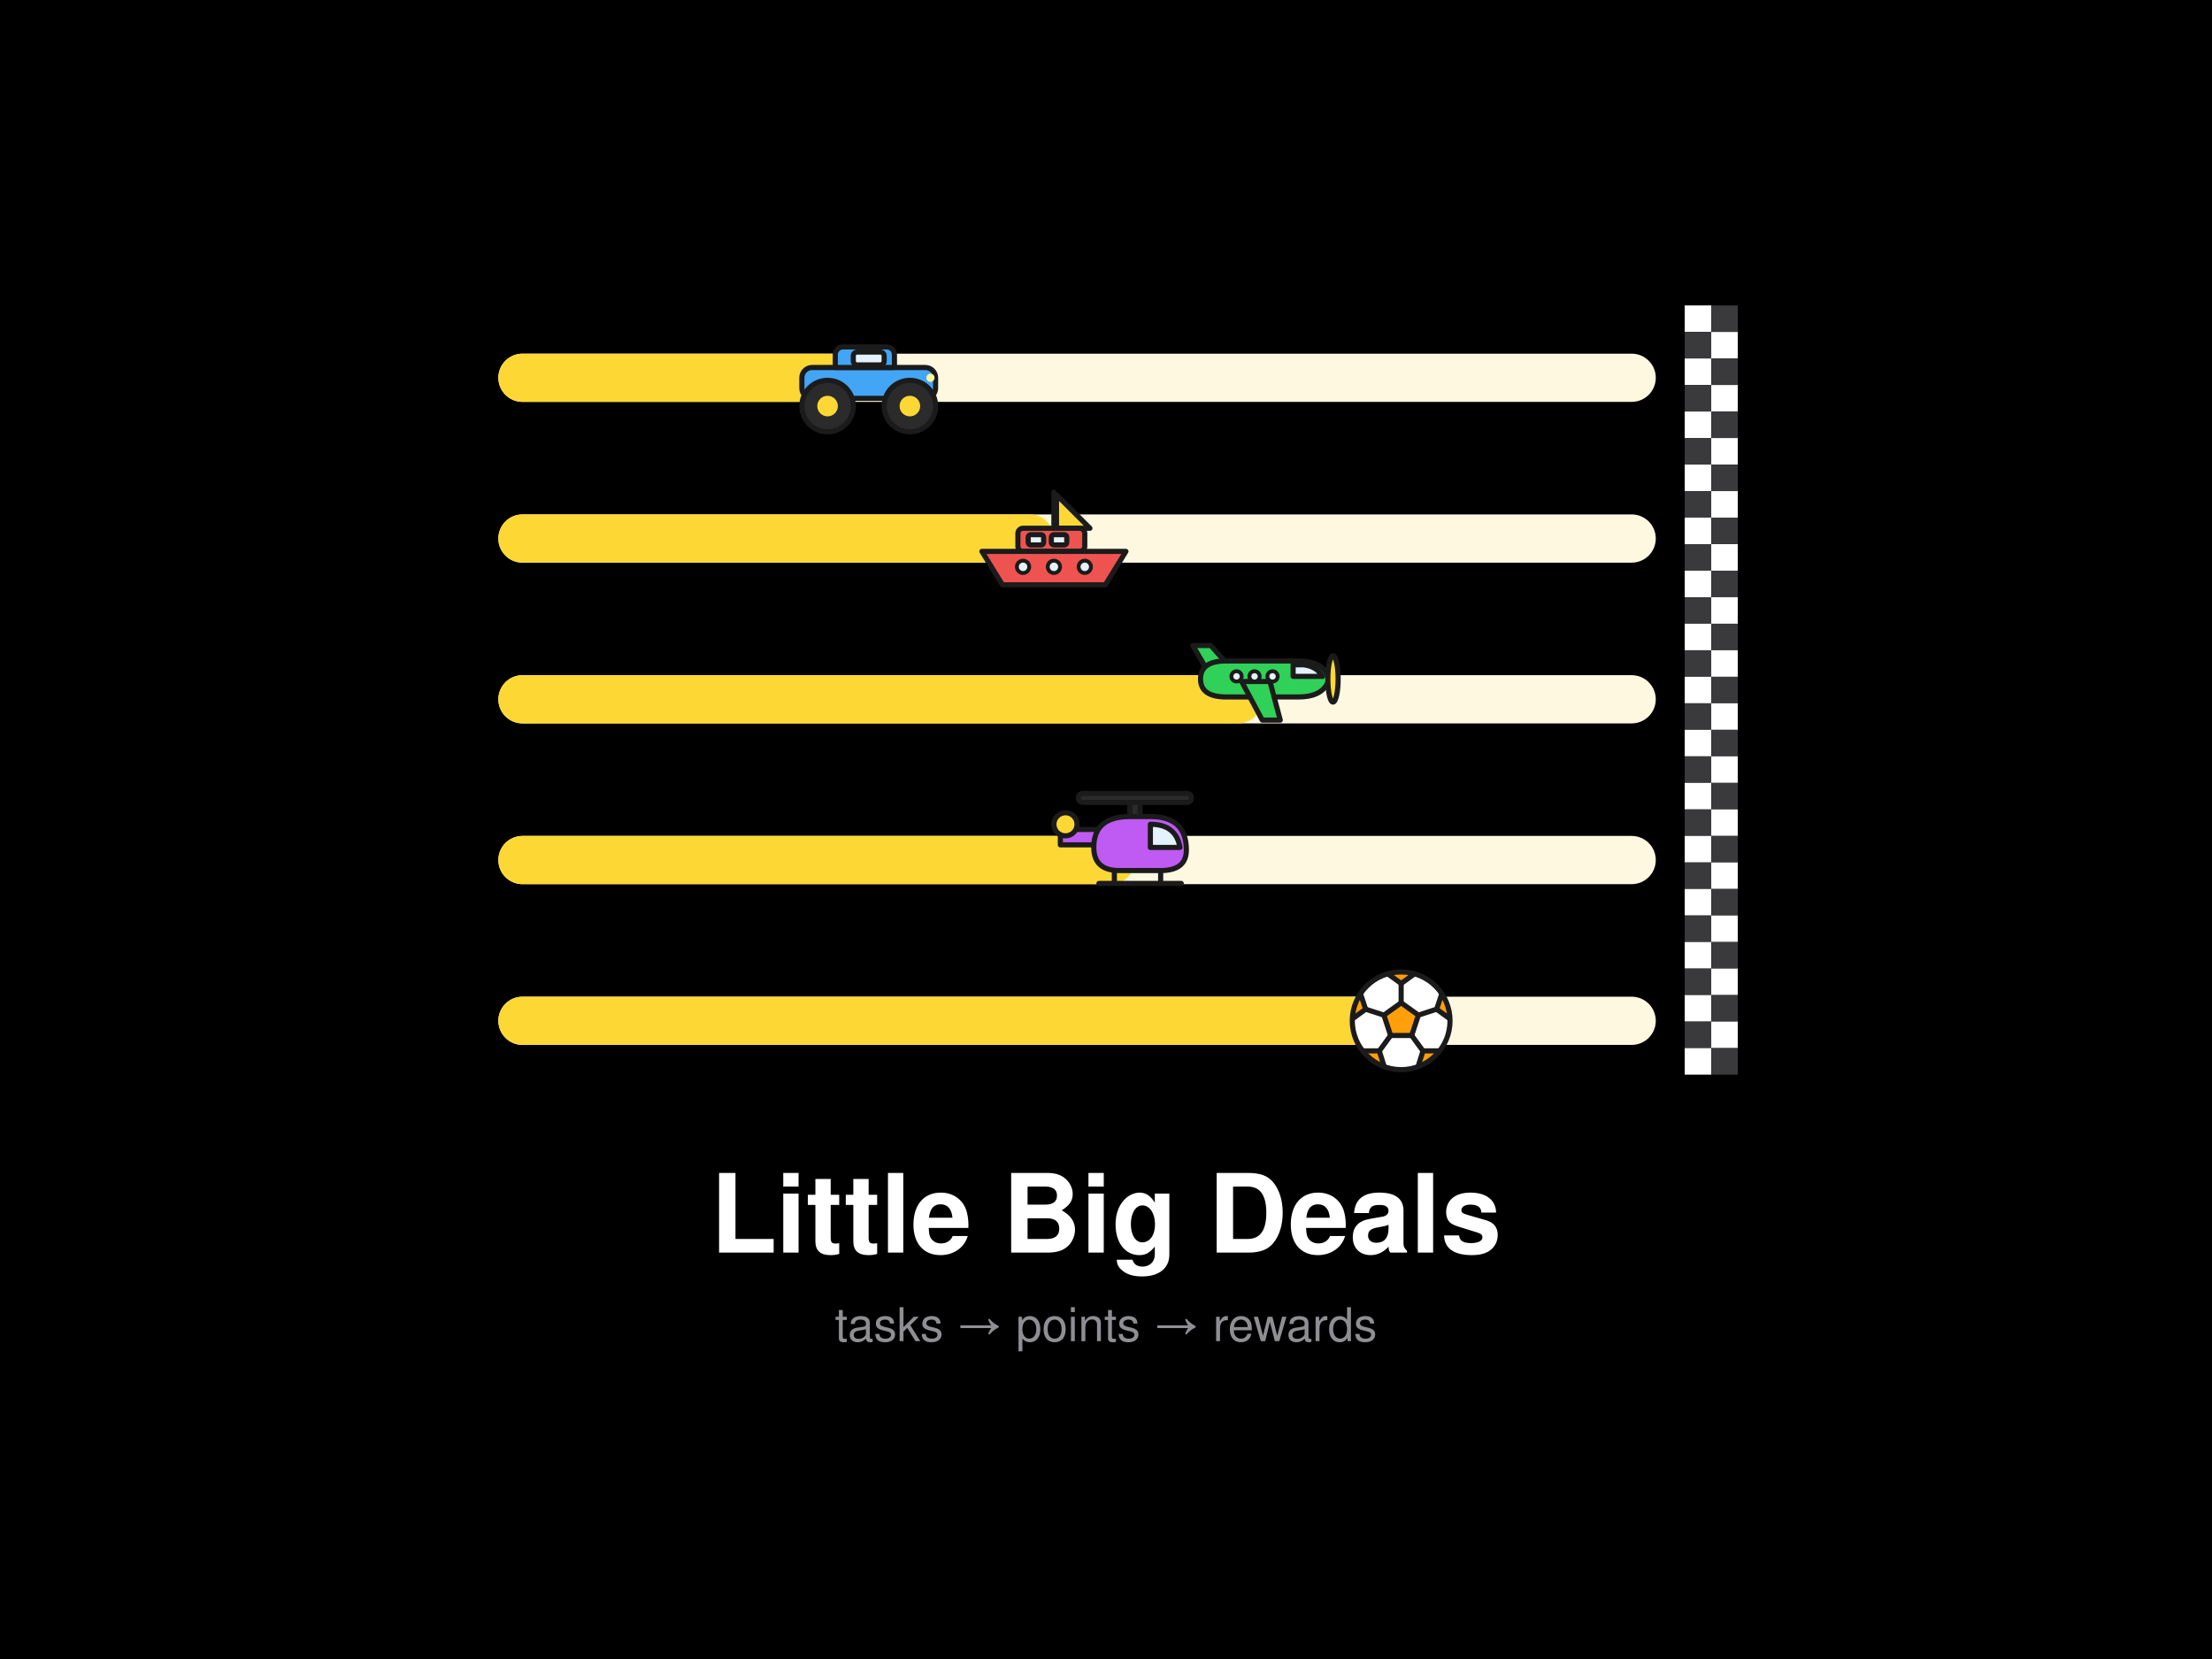
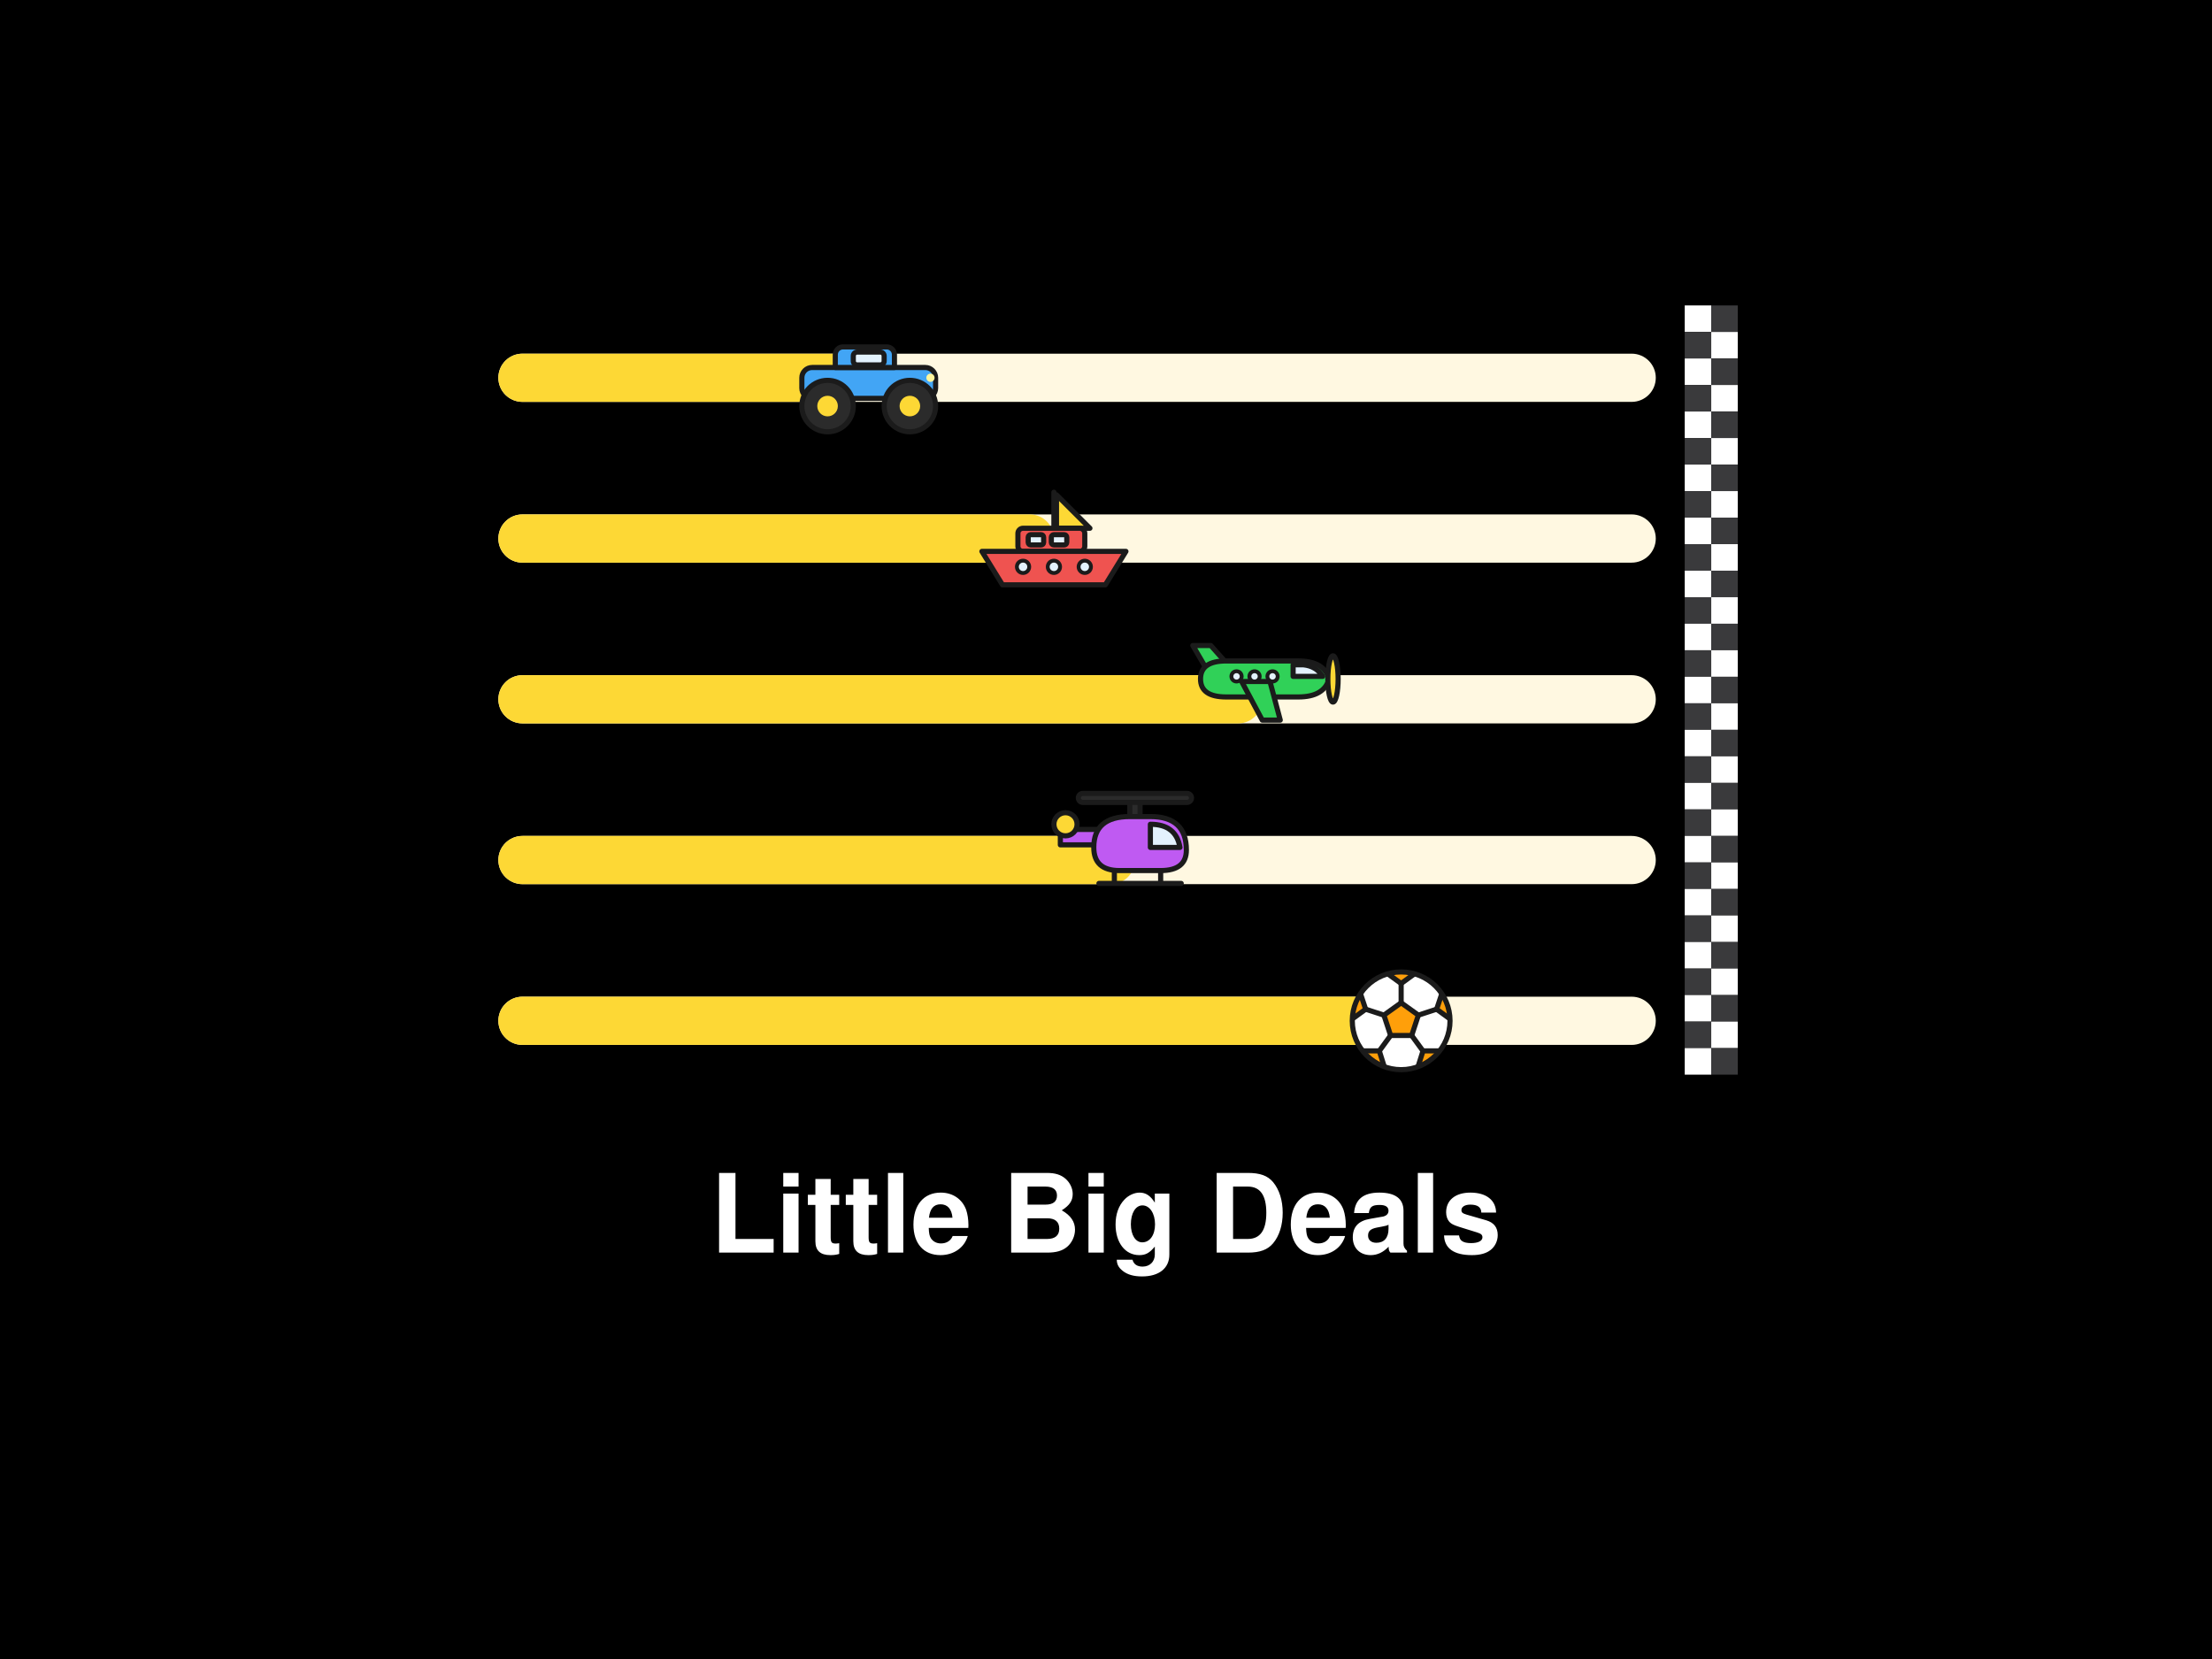
<svg xmlns="http://www.w3.org/2000/svg" width="2752" height="2064" viewBox="0 0 2752 2064">
  <rect width="2752" height="2064" fill="#000000" />
  <rect x="2096" y="380" width="33" height="33" fill="#ffffff" />
  <rect x="2129" y="380" width="33" height="33" fill="#3a3a3c" />
  <rect x="2096" y="413" width="33" height="33" fill="#3a3a3c" />
  <rect x="2129" y="413" width="33" height="33" fill="#ffffff" />
  <rect x="2096" y="446" width="33" height="33" fill="#ffffff" />
  <rect x="2129" y="446" width="33" height="33" fill="#3a3a3c" />
  <rect x="2096" y="479" width="33" height="33" fill="#3a3a3c" />
  <rect x="2129" y="479" width="33" height="33" fill="#ffffff" />
  <rect x="2096" y="512" width="33" height="33" fill="#ffffff" />
  <rect x="2129" y="512" width="33" height="33" fill="#3a3a3c" />
  <rect x="2096" y="545" width="33" height="33" fill="#3a3a3c" />
  <rect x="2129" y="545" width="33" height="33" fill="#ffffff" />
  <rect x="2096" y="578" width="33" height="33" fill="#ffffff" />
  <rect x="2129" y="578" width="33" height="33" fill="#3a3a3c" />
  <rect x="2096" y="611" width="33" height="33" fill="#3a3a3c" />
  <rect x="2129" y="611" width="33" height="33" fill="#ffffff" />
  <rect x="2096" y="644" width="33" height="33" fill="#ffffff" />
  <rect x="2129" y="644" width="33" height="33" fill="#3a3a3c" />
  <rect x="2096" y="677" width="33" height="33" fill="#3a3a3c" />
  <rect x="2129" y="677" width="33" height="33" fill="#ffffff" />
  <rect x="2096" y="710" width="33" height="33" fill="#ffffff" />
  <rect x="2129" y="710" width="33" height="33" fill="#3a3a3c" />
  <rect x="2096" y="743" width="33" height="33" fill="#3a3a3c" />
  <rect x="2129" y="743" width="33" height="33" fill="#ffffff" />
  <rect x="2096" y="776" width="33" height="33" fill="#ffffff" />
  <rect x="2129" y="776" width="33" height="33" fill="#3a3a3c" />
  <rect x="2096" y="809" width="33" height="33" fill="#3a3a3c" />
  <rect x="2129" y="809" width="33" height="33" fill="#ffffff" />
  <rect x="2096" y="842" width="33" height="33" fill="#ffffff" />
  <rect x="2129" y="842" width="33" height="33" fill="#3a3a3c" />
  <rect x="2096" y="875" width="33" height="33" fill="#3a3a3c" />
  <rect x="2129" y="875" width="33" height="33" fill="#ffffff" />
  <rect x="2096" y="908" width="33" height="33" fill="#ffffff" />
  <rect x="2129" y="908" width="33" height="33" fill="#3a3a3c" />
  <rect x="2096" y="941" width="33" height="33" fill="#3a3a3c" />
  <rect x="2129" y="941" width="33" height="33" fill="#ffffff" />
  <rect x="2096" y="974" width="33" height="33" fill="#ffffff" />
  <rect x="2129" y="974" width="33" height="33" fill="#3a3a3c" />
  <rect x="2096" y="1007" width="33" height="33" fill="#3a3a3c" />
  <rect x="2129" y="1007" width="33" height="33" fill="#ffffff" />
  <rect x="2096" y="1040" width="33" height="33" fill="#ffffff" />
  <rect x="2129" y="1040" width="33" height="33" fill="#3a3a3c" />
  <rect x="2096" y="1073" width="33" height="33" fill="#3a3a3c" />
  <rect x="2129" y="1073" width="33" height="33" fill="#ffffff" />
  <rect x="2096" y="1106" width="33" height="33" fill="#ffffff" />
  <rect x="2129" y="1106" width="33" height="33" fill="#3a3a3c" />
  <rect x="2096" y="1139" width="33" height="33" fill="#3a3a3c" />
  <rect x="2129" y="1139" width="33" height="33" fill="#ffffff" />
  <rect x="2096" y="1172" width="33" height="33" fill="#ffffff" />
  <rect x="2129" y="1172" width="33" height="33" fill="#3a3a3c" />
  <rect x="2096" y="1205" width="33" height="33" fill="#3a3a3c" />
  <rect x="2129" y="1205" width="33" height="33" fill="#ffffff" />
  <rect x="2096" y="1238" width="33" height="33" fill="#ffffff" />
  <rect x="2129" y="1238" width="33" height="33" fill="#3a3a3c" />
  <rect x="2096" y="1271" width="33" height="33" fill="#3a3a3c" />
  <rect x="2129" y="1271" width="33" height="33" fill="#ffffff" />
  <rect x="2096" y="1304" width="33" height="33" fill="#ffffff" />
  <rect x="2129" y="1304" width="33" height="33" fill="#3a3a3c" />
  <rect x="620" y="440" width="1440" height="60" rx="30" fill="#FFF8E1" />
  <rect x="620" y="440" width="460.8" height="60" rx="30" fill="#FDD835" />
  <g transform="translate(978.4 399.6) scale(3.2)">
    <g stroke="#1b1b1b" stroke-width="2" stroke-linejoin="round" stroke-linecap="round">
      <rect x="6" y="18" width="52" height="12" rx="4" fill="#42A5F5" />
      <path d="M22 10 h17 a3 3 0 0 1 3 3 v5 h-23 v-5 a3 3 0 0 1 3 -3 z" fill="#42A5F5" />
      <rect x="26" y="12" width="12" height="5" rx="1.5" fill="#e3f2fd" />
      <circle cx="16" cy="33" r="10" fill="#2b2b2b" />
      <circle cx="48" cy="33" r="10" fill="#2b2b2b" />
    </g>
    <circle cx="16" cy="33" r="4" fill="#fdd835" />
    <circle cx="48" cy="33" r="4" fill="#fdd835" />
    <circle cx="56" cy="22" r="1.6" fill="#fff59d" />
  </g>
  <rect x="620" y="640" width="1440" height="60" rx="30" fill="#FFF8E1" />
  <rect x="620" y="640" width="691.2" height="60" rx="30" fill="#FDD835" />
  <g transform="translate(1208.8 599.6) scale(3.2)">
    <g stroke="#1b1b1b" stroke-width="2" stroke-linejoin="round" stroke-linecap="round">
      <path d="M32 4 V20" fill="none" />
      <path d="M33 5 L46 18 H33 Z" fill="#fdd835" />
      <rect x="18" y="18" width="26" height="9" rx="2" fill="#EF5350" />
      <rect x="22" y="20.5" width="6" height="4" rx="1" fill="#e3f2fd" />
      <rect x="31" y="20.5" width="6" height="4" rx="1" fill="#e3f2fd" />
      <path d="M4 27 H60 L52 40 H12 Z" fill="#EF5350" />
    </g>
    <circle cx="20" cy="33" r="2.4" fill="#e3f2fd" stroke="#1b1b1b" stroke-width="1.5" />
    <circle cx="32" cy="33" r="2.4" fill="#e3f2fd" stroke="#1b1b1b" stroke-width="1.5" />
    <circle cx="44" cy="33" r="2.4" fill="#e3f2fd" stroke="#1b1b1b" stroke-width="1.5" />
  </g>
  <rect x="620" y="840" width="1440" height="60" rx="30" fill="#FFF8E1" />
  <rect x="620" y="840" width="950.4" height="60" rx="30" fill="#FDD835" />
  <g transform="translate(1468.0 774.3) scale(3.2)">
    <g stroke="#1b1b1b" stroke-width="2" stroke-linejoin="round" stroke-linecap="round">
      <path d="M12 21 L5 9 H12 L20 18 Z" fill="#30D158" />
      <path d="M8 22 Q8 15 18 15 H46 Q56 15 58 22 Q56 29 46 29 H18 Q8 29 8 22 Z" fill="#30D158" />
      <path d="M44 16.5 H48 Q53 17 55.5 21 H44 Z" fill="#e3f2fd" />
      <path d="M24 23 L32 38 H39 L35 23 Z" fill="#30D158" />
      <ellipse cx="59.5" cy="22" rx="2" ry="9" fill="#fdd835" />
    </g>
    <circle cx="22" cy="21" r="2" fill="#e3f2fd" stroke="#1b1b1b" stroke-width="1.5" />
    <circle cx="29" cy="21" r="2" fill="#e3f2fd" stroke="#1b1b1b" stroke-width="1.5" />
    <circle cx="36" cy="21" r="2" fill="#e3f2fd" stroke="#1b1b1b" stroke-width="1.5" />
  </g>
  <rect x="620" y="1040" width="1440" height="60" rx="30" fill="#FFF8E1" />
  <rect x="620" y="1040" width="792" height="60" rx="30" fill="#FDD835" />
  <g transform="translate(1309.6 974.3) scale(3.2)">
    <g stroke="#1b1b1b" stroke-width="2" stroke-linejoin="round" stroke-linecap="round">
      <rect x="10" y="4" width="44" height="3.5" rx="1.75" fill="#2b2b2b" />
      <rect x="30" y="7.5" width="4" height="6" fill="#2b2b2b" />
      <path d="M3 18 H18 V24 H3 Z" fill="#BF5AF2" />
      <circle cx="5" cy="16" r="4.5" fill="#fdd835" />
      <path d="M16 25 Q16 13 30 13 H38 Q52 13 52 26 Q52 34 42 34 H26 Q16 34 16 25 Z" fill="#BF5AF2" />
      <path d="M38 16 Q48 16 49.5 25 H38 Z" fill="#e3f2fd" />
      <path d="M24 34 V39 M42 34 V39 M18 39 H50" fill="none" />
    </g>
  </g>
  <rect x="620" y="1240" width="1440" height="60" rx="30" fill="#FFF8E1" />
  <rect x="620" y="1240" width="1123.2" height="60" rx="30" fill="#FDD835" />
  <g transform="translate(1640.8 1199.6) scale(3.2)">
    <defs>
      <clipPath id="clip-4">
        <circle cx="32" cy="22" r="19" />
      </clipPath>
    </defs>
    <circle cx="32" cy="22" r="19" fill="#ffffff" />
    <g clip-path="url(#clip-4)" stroke="#1b1b1b" stroke-width="2" stroke-linejoin="round" stroke-linecap="round">
      <path d="M32.0 15.0 L32.0 5.0 M38.7 19.8 L48.2 16.7 M36.1 27.7 L42.0 35.8 M27.9 27.7 L22.0 35.8 M25.3 19.8 L15.8 16.7" fill="none" />
      <path d="M32.0 7.5 L25.8 3.0 L28.2 -4.3 L35.8 -4.3 L38.2 3.0 Z" fill="#FF9F0A" />
      <path d="M45.8 17.5 L48.2 10.3 L55.8 10.3 L58.2 17.5 L52.0 22.0 Z" fill="#FF9F0A" />
      <path d="M40.5 33.7 L48.2 33.7 L50.5 41.0 L44.3 45.5 L38.2 41.0 Z" fill="#FF9F0A" />
      <path d="M23.5 33.7 L25.8 41.0 L19.7 45.5 L13.5 41.0 L15.8 33.7 Z" fill="#FF9F0A" />
      <path d="M18.2 17.5 L12.0 22.0 L5.8 17.5 L8.2 10.3 L15.8 10.3 Z" fill="#FF9F0A" />
    </g>
    <path d="M32.0 15.0 L38.7 19.8 L36.1 27.7 L27.9 27.7 L25.3 19.8 Z" fill="#FF9F0A" stroke="#1b1b1b" stroke-width="2" stroke-linejoin="round" stroke-linecap="round" />
    <circle cx="32" cy="22" r="19" fill="none" stroke="#1b1b1b" stroke-width="2" stroke-linejoin="round" stroke-linecap="round" />
  </g>
  <text x="1376" y="1558.4" text-anchor="middle" font-family="-apple-system, 'SF Pro Rounded', 'SF Pro Display', Helvetica, Arial, sans-serif" font-size="136" font-weight="800" fill="#ffffff">Little Big Deals</text>
-   <text x="1376" y="1668.6" text-anchor="middle" font-family="-apple-system, 'SF Pro Rounded', 'SF Pro Display', Helvetica, Arial, sans-serif" font-size="58" font-weight="500" fill="#8e8e93">tasks → points → rewards</text>
</svg>
